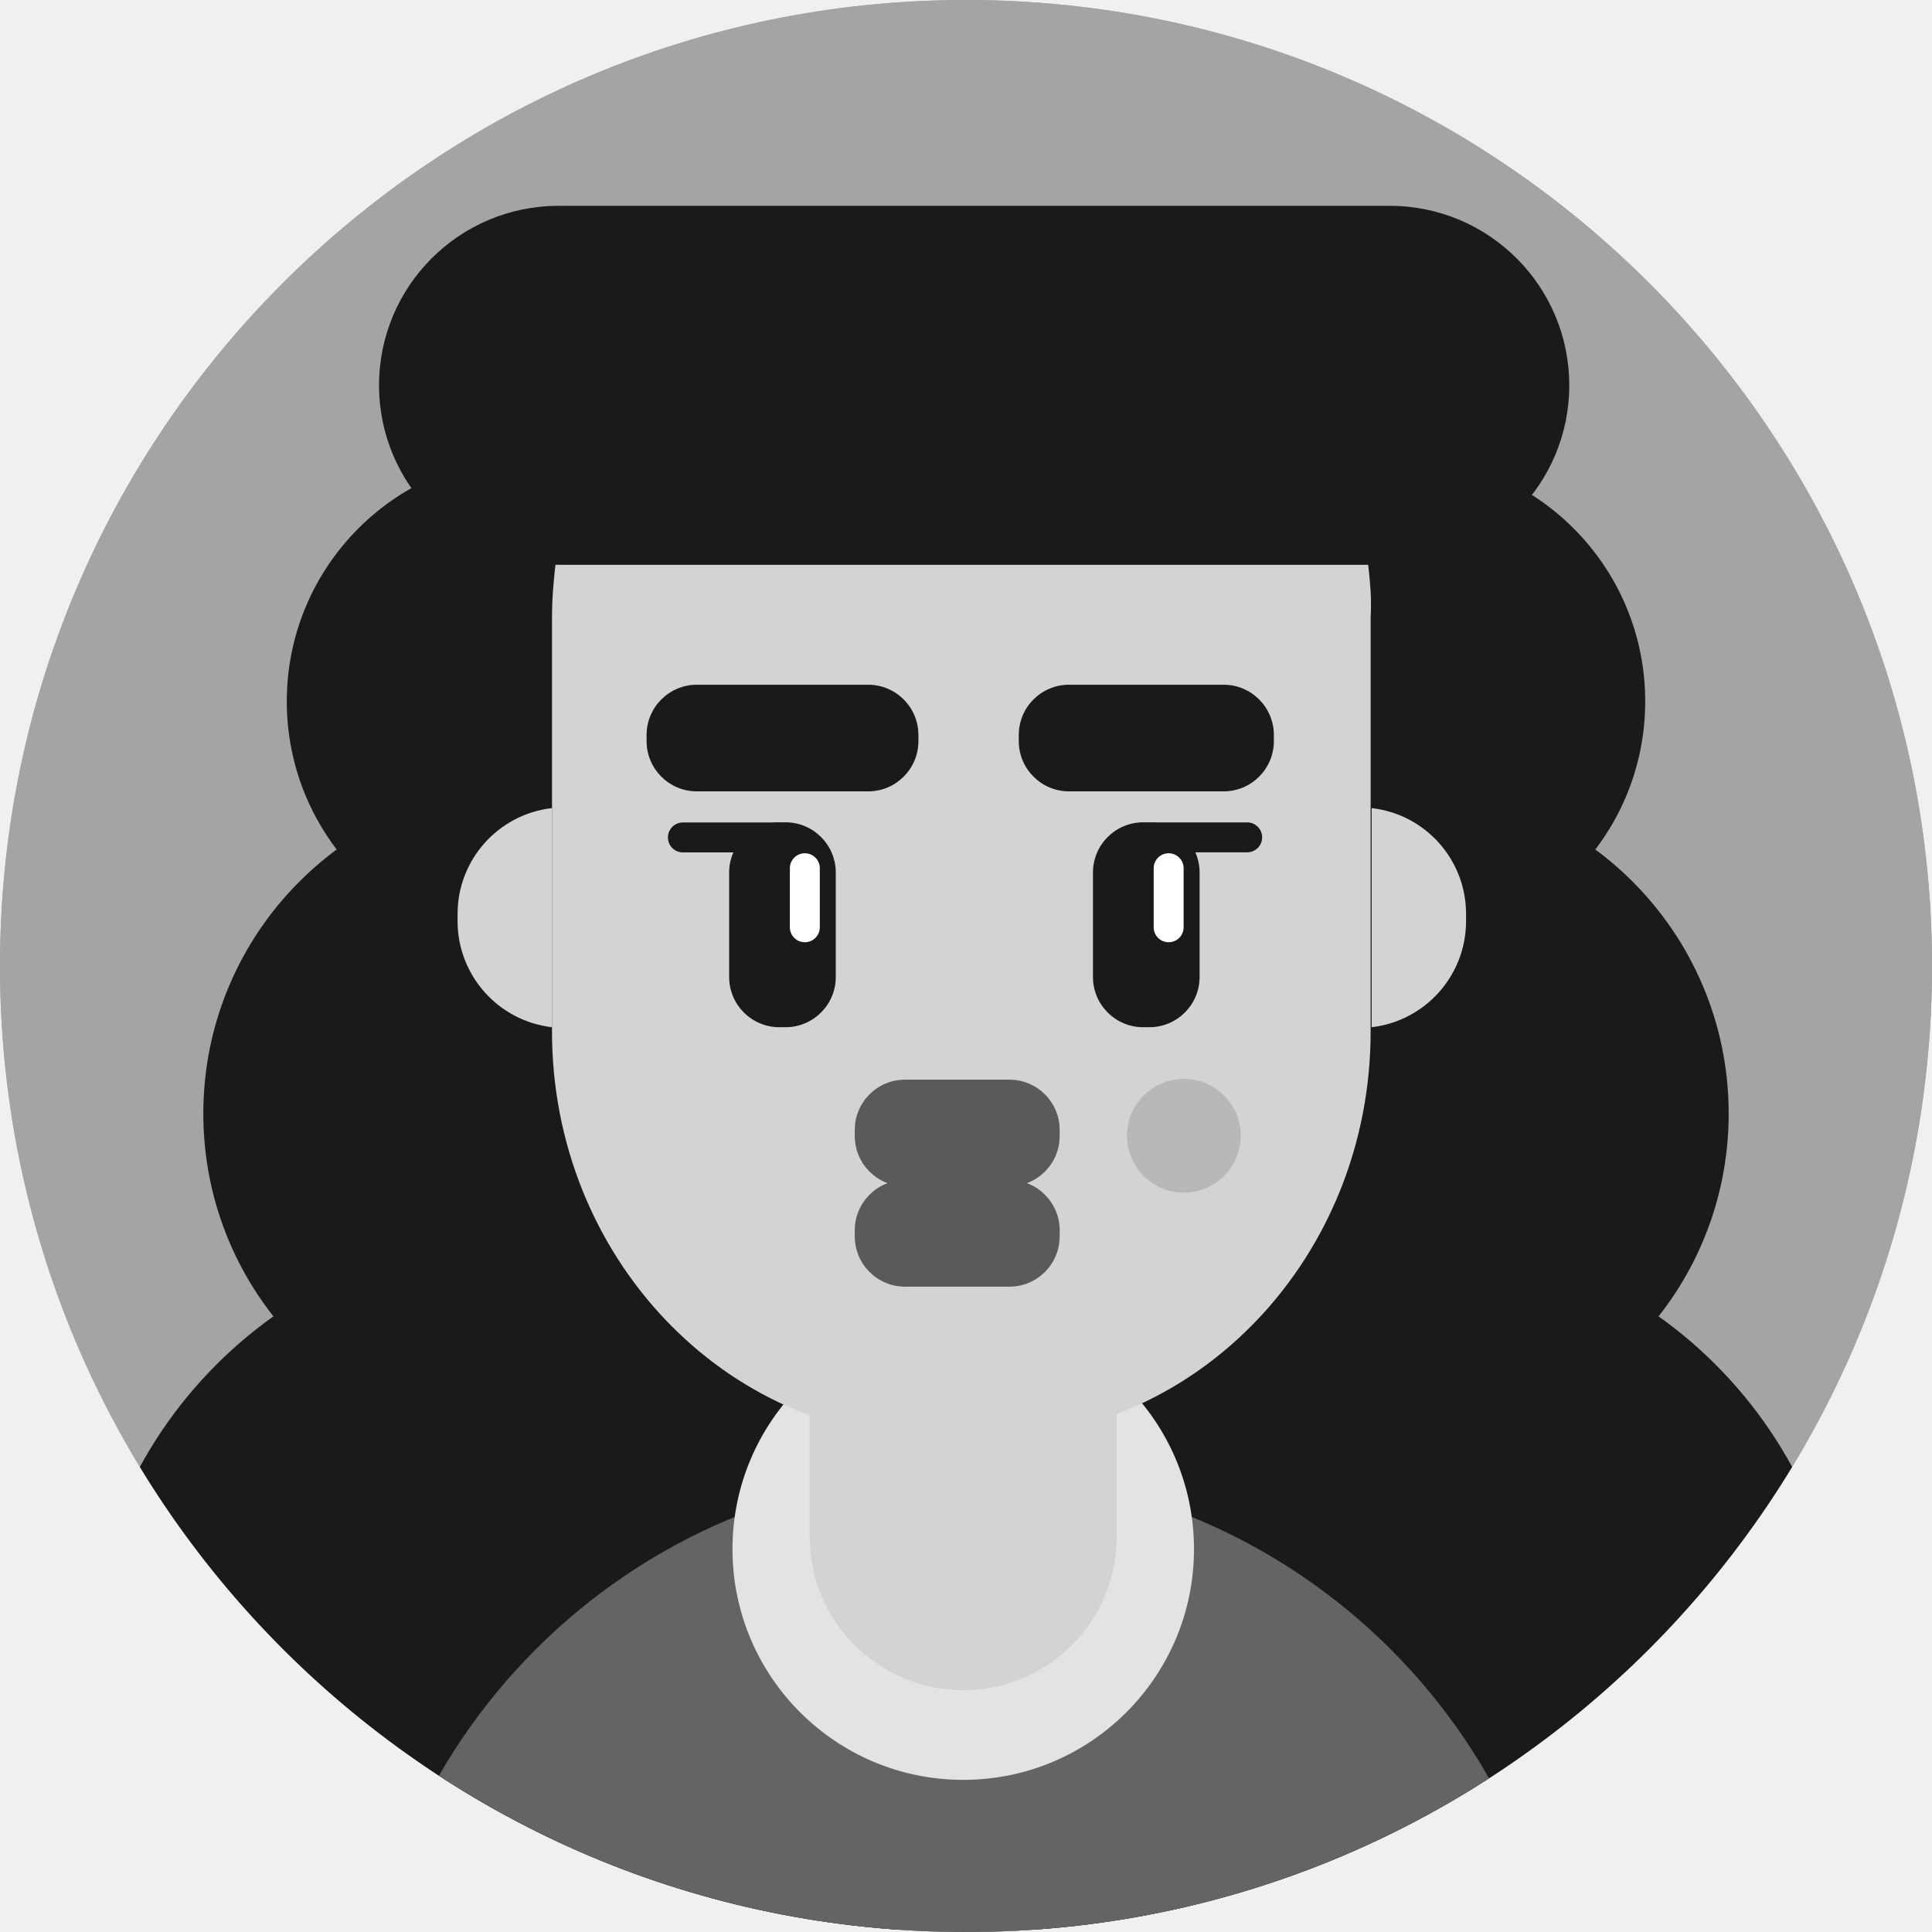
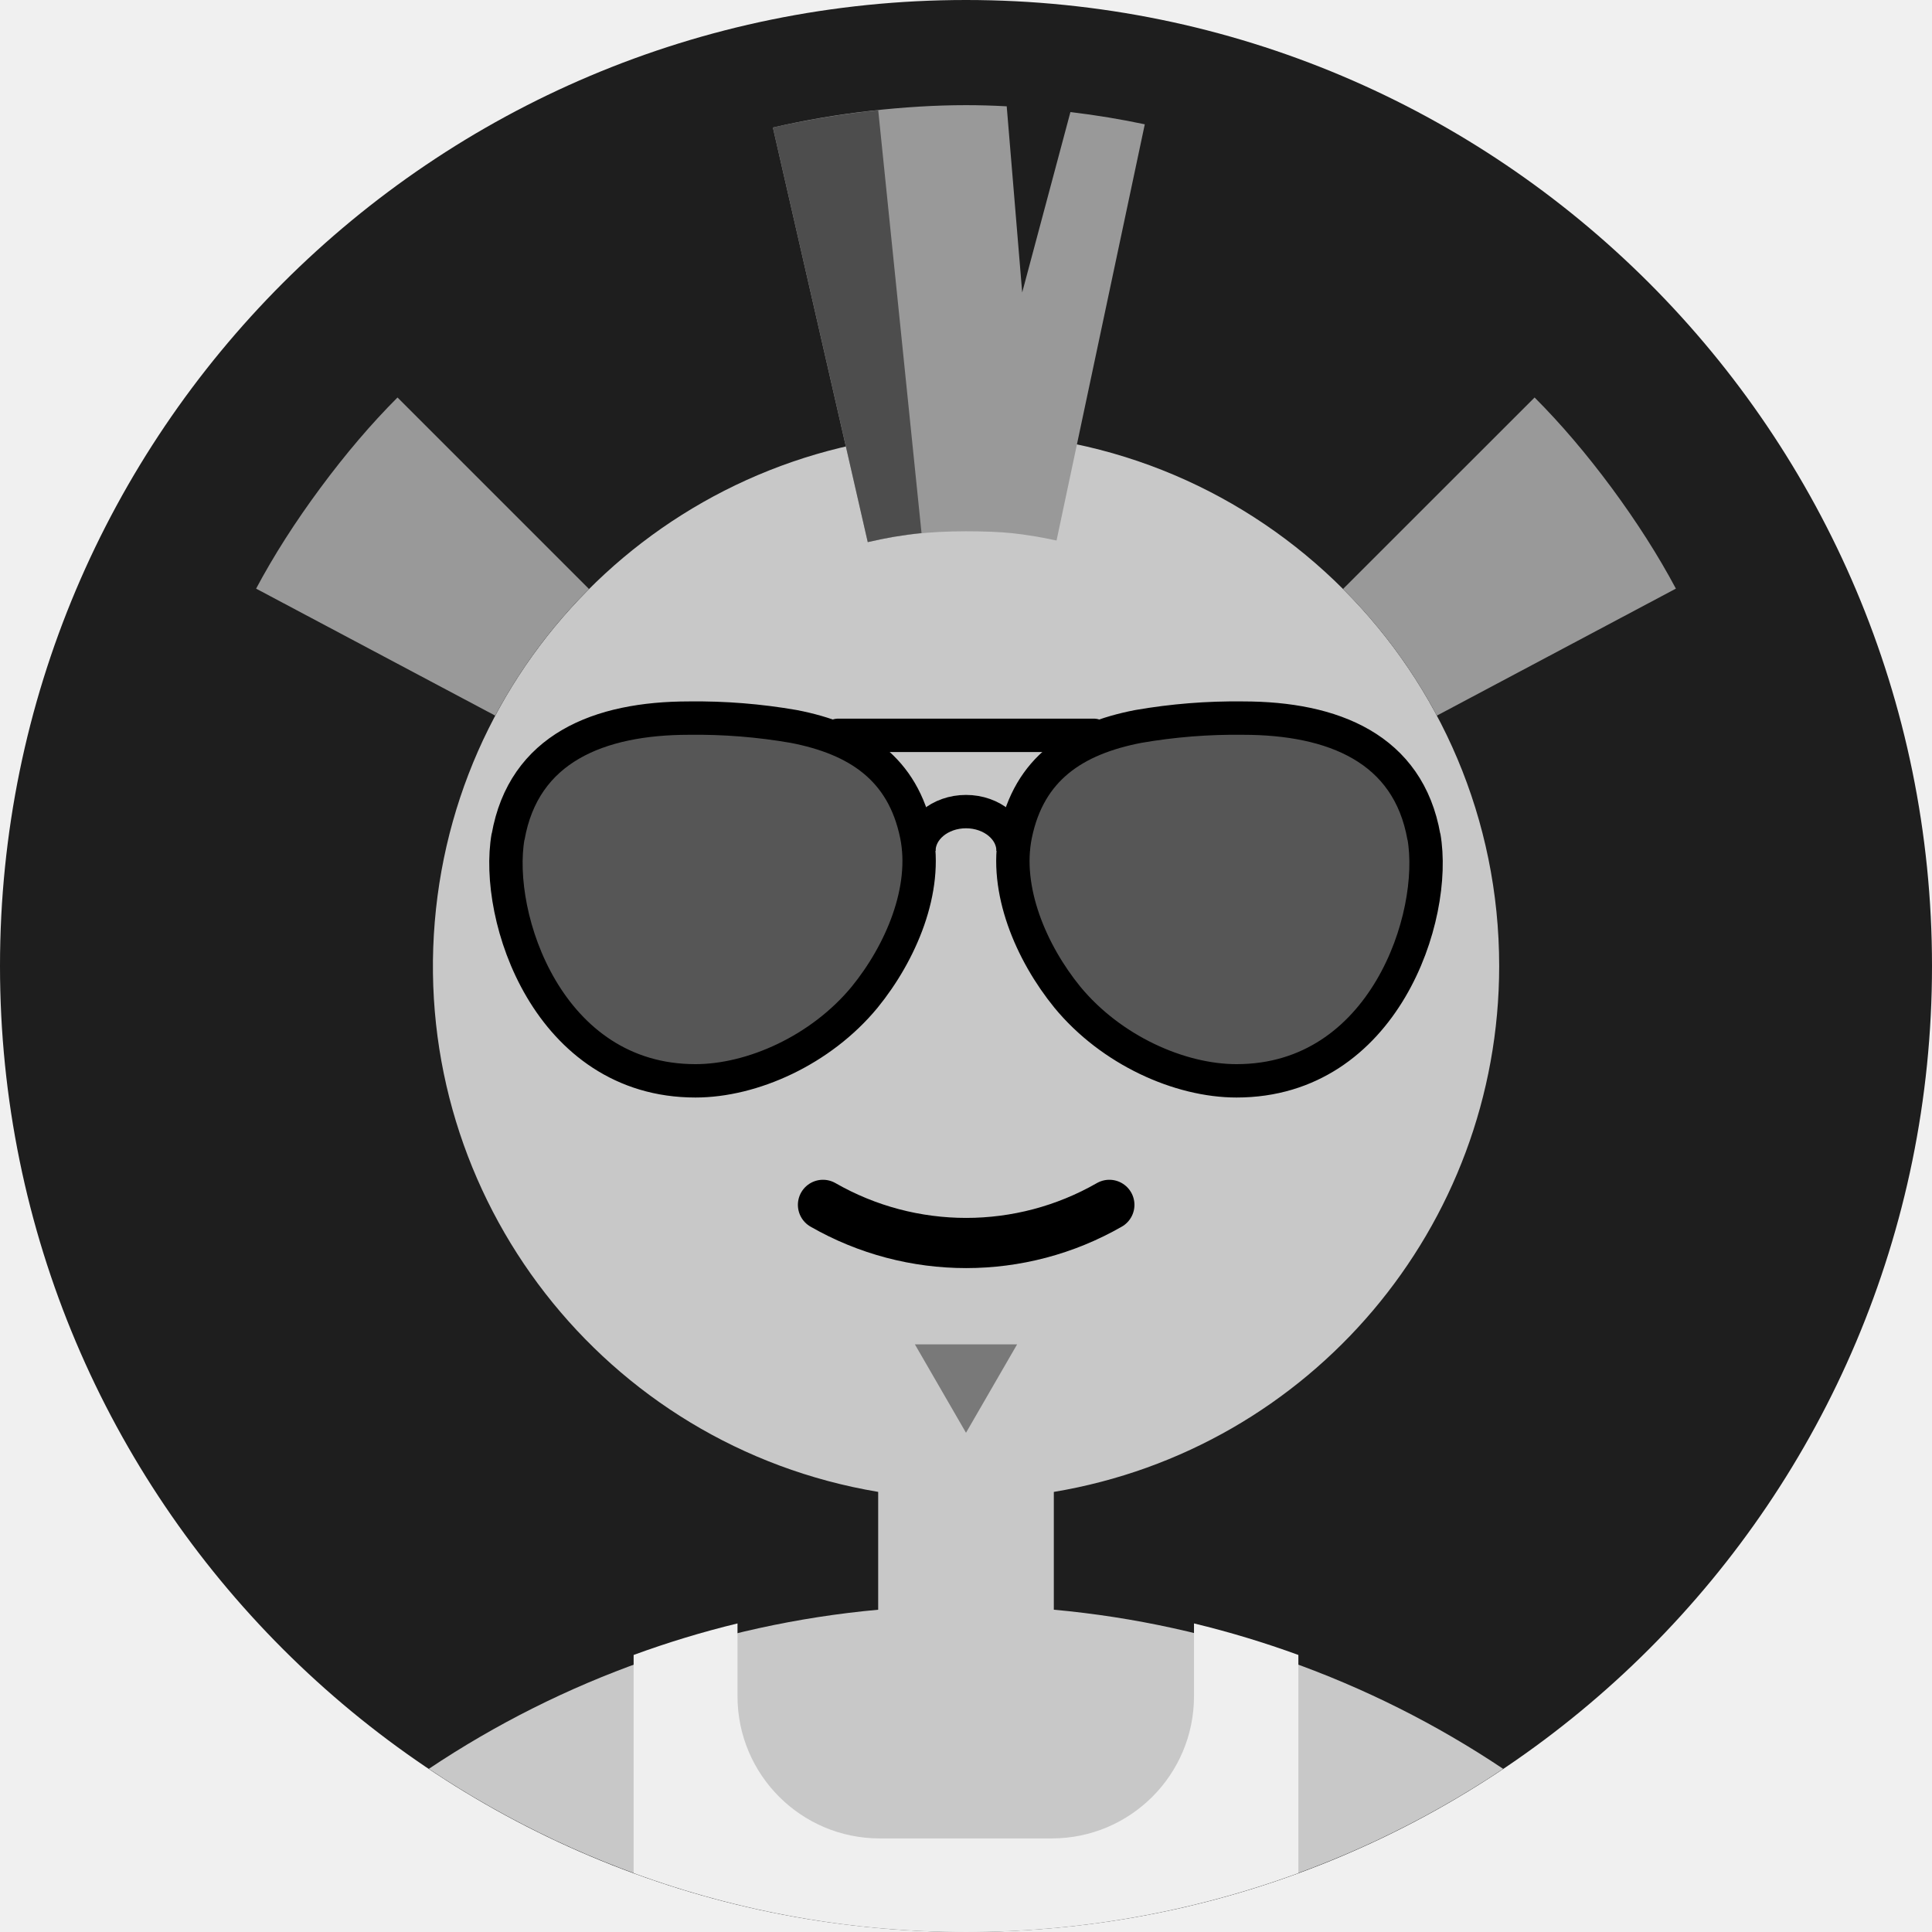
- <svg xmlns="http://www.w3.org/2000/svg" id="FINAL_AVATARS" data-name="FINAL AVATARS" viewBox="0 0 231 231">
-   <defs>
-     <style>.cls-1,.cls-8{fill:none;}.cls-1{clip-rule:evenodd;}.cls-2{clip-path:url(#clip-path);}.cls-3{fill:#a4a4a4;}.cls-3,.cls-4,.cls-5,.cls-6{fill-rule:evenodd;}.cls-12,.cls-4{fill:#d3d3d3;}.cls-13,.cls-5{fill:#fff;}.cls-5,.cls-8{stroke:#1a1a1a;stroke-linecap:round;stroke-linejoin:round;}.cls-5{stroke-width:3px;}.cls-11,.cls-6{fill:#646464;}.cls-7{fill:#e3e3e3;}.cls-8{stroke-width:5px;}.cls-9{fill:#1a1a1a;}.cls-10{fill:#b3b3b3;}.cls-14{fill:#5a5a5a;}.cls-15{fill:#b8b8b8;}</style>
-     <clipPath id="clip-path">
-       <path class="cls-1" d="M115.5,0A115.5,115.5,0,1,1,0,115.5,115.5,115.5,0,0,1,115.5,0Z" />
-     </clipPath>
+ <svg xmlns="http://www.w3.org/2000/svg" id="punk" version="1.1" viewBox="0 0 231 231">
+   <style id="style859" />
+   <defs id="defs2">
+     <pattern id="EMFhbasepattern" patternUnits="userSpaceOnUse" width="6" height="6" x="0" y="0" />
+     <pattern id="EMFhbasepattern-6" patternUnits="userSpaceOnUse" width="6" height="6" x="0" y="0" />
  </defs>
-   <g class="cls-2">
-     <path class="cls-3" d="M115.5,0A115.5,115.5,0,1,1,0,115.5,115.5,115.5,0,0,1,115.5,0Z" />
-     <path class="cls-4" d="M115.5,51.75A63.75,63.75,0,1,1,51.75,115.5,63.75,63.75,0,0,1,115.5,51.75Z" />
-     <path class="cls-4" d="M105,166.5h21v26a116.53,116.53,0,0,1,15.75,2.5l13.12,22.72a109.85,109.85,0,0,1-78.74,0L89.25,195A116.6,116.6,0,0,1,105,192.47v-26Z" />
-     <path class="cls-5" d="M127.84,146.73c-2.24,8.93-6.92,15.08-12.34,15.08s-10.1-6.15-12.34-15.08Z" />
-     <path class="cls-6" d="M115.5,231a115,115,0,0,0,64.23-19.5,114.79,114.79,0,0,0-38-16.5l-2.41-9A125.19,125.19,0,0,0,126,183.72v8.75q3.52.32,7,.84l-17.5,17.48L98,193.31q3.45-.52,7-.84v-8.75A125.55,125.55,0,0,0,91.66,186l-2.41,9a114.79,114.79,0,0,0-38,16.5A114.94,114.94,0,0,0,115.5,231Z" />
-     <path class="cls-7" d="M133,193.33,96.79,229.49l-2.4-.42L130.5,193Z" />
-     <path class="cls-8" d="M129.31,114.14l20-5.37m-47.66,5.37-20-5.37" />
-     <path class="cls-9" d="M169.65,91c3.14,11.94,4.94,36.48-3.41,58.21l5.13,3.12c10-15.2,15-39.17,13.94-61.33Z" />
-     <path class="cls-9" d="M45.08,91c-.88,4.93-.87,15-.15,21.75,2.13,20,16.67,42.5,16.67,42.5l5.74-4.43s-13.25-31.35-6.06-52.75c.52-1.55,1-2.92,1.35-4.18Z" />
-     <path class="cls-9" d="M117,3.49c-8.21-.2-19.13,7.93-18.49,9.35,1.62,3.62,11.17,22.55,11.88,24h10.15c2.61-6.31,11.32-26.53,11.32-26.53s-4.14-4.14-12.41-6.44A10.34,10.34,0,0,0,117,3.49Z" />
-     <path class="cls-9" d="M116,4.54a25.36,25.36,0,0,0-9.22,1.72A23,23,0,0,0,94,18.5h0a20.31,20.31,0,0,0-.58,13.85,21.1,21.1,0,0,0,3.16,6.1h38.89a21.92,21.92,0,0,0,1.88-3,20.4,20.4,0,0,0,.67-17,22.92,22.92,0,0,0-12.8-12.22A25.34,25.34,0,0,0,116,4.54Z" />
-     <path class="cls-10" d="M92.51,28.12a20.45,20.45,0,0,0,.86,4.24A22,22,0,0,0,102,43.71a25.14,25.14,0,0,0,28.52-.43,22.21,22.21,0,0,0,6.77-7.84,20.37,20.37,0,0,0,2.12-7.52c-15-2.64-31.42-3.46-46.91.21Z" />
-     <path class="cls-9" d="M34.43,90.63C49.14,94.71,57.11,97,79.68,98.06c2.53-18.19,4.67-28.68,10-38.36,3.21,13.41,3.84,25.22,2.91,42.26l11.18-.23c1.47-11.89,3.89-29.22,2.16-42C116.37,72.34,117.32,83.33,119,99.43c30.17-.76,59.8-4.51,77.84-10.13-10.76-38.61-41.47-55.66-80.38-56.1C78.31,32.75,42,55.6,34.43,90.63Z" />
-     <path class="cls-3" d="M115.5,0A115.5,115.5,0,1,1,0,115.5,115.5,115.5,0,0,1,115.5,0Z" />
-     <circle class="cls-9" cx="63.55" cy="133.15" r="39.24" />
-     <circle class="cls-9" cx="63.55" cy="200.83" r="53.28" />
-     <circle class="cls-9" cx="63.55" cy="83.86" r="29.26" />
-     <circle class="cls-9" cx="167.45" cy="133.15" r="39.24" />
-     <circle class="cls-9" cx="167.45" cy="200.83" r="53.28" />
-     <circle class="cls-9" cx="167.45" cy="83.86" r="29.26" />
-     <circle class="cls-11" cx="115.17" cy="248.31" r="72.28" />
-     <circle class="cls-7" cx="115.17" cy="185.22" r="27.59" />
-     <rect class="cls-12" x="96.81" y="139.13" width="36.71" height="62.96" rx="18.35" />
-     <path class="cls-12" d="M163.8,69.64c-2-24.86-21.79-44.39-45.86-44.39h-5.88C88,25.25,68.23,44.76,66.2,69.64Q66,71.74,66,73.87v49.47c0,26.84,20.61,48.61,46,48.61h5.88c25.41,0,46-21.75,46-48.61V73.87Q164,71.74,163.8,69.64Z" />
-     <rect class="cls-9" x="45.32" y="24.61" width="142.31" height="42.92" rx="21.46" />
-     <path class="cls-12" d="M164,96.62v26.2a12.77,12.77,0,0,0,11.29-12.68v-.85A12.73,12.73,0,0,0,164,96.62Z" />
-     <path class="cls-12" d="M66,96.62v26.2a12.77,12.77,0,0,1-11.29-12.68v-.85A12.74,12.74,0,0,1,66,96.62Z" />
-     <rect class="cls-9" x="87.18" y="98.32" width="12.75" height="24.5" rx="6.01" />
-     <rect class="cls-13" x="94.44" y="102.02" width="3.58" height="10.64" rx="1.79" />
-     <rect class="cls-14" x="102.2" y="129.09" width="24.5" height="12.75" rx="6.01" />
-     <rect class="cls-14" x="102.2" y="141.09" width="24.5" height="12.75" rx="6.01" />
-     <rect class="cls-9" x="77.31" y="81.87" width="32.5" height="12.75" rx="6.01" />
-     <rect class="cls-9" x="141.8" y="92.81" width="3.58" height="14.64" rx="1.79" transform="translate(43.46 243.71) rotate(-90)" />
-     <rect class="cls-9" x="130.68" y="98.32" width="12.75" height="24.5" rx="6.01" />
-     <rect class="cls-13" x="137.94" y="102.02" width="3.58" height="10.64" rx="1.79" />
-     <rect class="cls-9" x="85.38" y="92.81" width="3.58" height="14.64" rx="1.79" transform="translate(-12.95 187.3) rotate(-90)" />
-     <rect class="cls-9" x="121.81" y="81.87" width="30.5" height="12.75" rx="6.01" />
-     <circle class="cls-15" cx="141.55" cy="135.8" r="6.8" />
-   </g>
+   <path class="env" style="fill:#1e1e1e;fill-rule:evenodd" d="M 115.5,0 A 115.5,115.5 0 1 1 0,115.5 115.5,115.5 0 0 1 115.5,0 Z" id="path5" />
+   <path class="body" style="fill:#c8c8c8;stroke-width:1.432;" d="M 115.5 51.75 A 63.75 63.75 0 0 0 105 178.377 L 105 192.467 A 115.5 115.5 0 0 0 51.271 211.494 A 115.5 115.5 0 0 0 179.729 211.494 A 115.5 115.5 0 0 0 126 192.465 L 126 178.381 A 63.75 63.75 0 0 0 179.25 115.5 A 63.75 63.75 0 0 0 115.6 51.75 A 63.75 63.75 0 0 0 115.5 51.75 z " id="path7" />
+   <path id="path9" style="fill:#efefef" d="M 88.18 194.105 C 83.972 195.126 79.825 196.385 75.76 197.875 L 75.76 223.947 A 115.5 115.5 0 0 0 155.24 223.947 L 155.24 197.875 C 151.154 196.385 146.987 195.126 142.76 194.105 L 142.76 202.811 C 142.76 212.199 135.149 219.811 125.76 219.811 L 105.18 219.811 C 95.791 219.811 88.18 212.199 88.18 202.811 L 88.18 194.105 z " class="clothes" />
+   <polygon class="mouth" style="fill:#797979;" points="121.61,160.74 109.39,160.74 115.5,171.31 " id="polygon11" />
+   <path class="mouth" style="fill:none;stroke:#000000;stroke-width:6px;stroke-linecap:round;stroke-linejoin:round" d="m 132.64,144.06 a 34.42,34.42 0 0 1 -34.24,0" id="path13" />
+   <path class="eyes" style="fill:#565656;stroke:#000000;stroke-width:3.99px;" d="m 170.25,100 c 1.69,9.62 -4.79,29.23 -22.4,29.23 -6.81,0 -15,-3.66 -20.23,-10 -4.34,-5.33 -7.56,-12.87 -6.2,-19.45 1.63,-7.89 7.07,-11.45 14.67,-12.92 a 68.16,68.16 0 0 1 12.52,-1 c 10.77,0 19.78,3.61 21.64,14.22 z" id="path29" />
+   <path class="eyes" style="fill:#565656;stroke:#000000;stroke-width:3.99px;" d="m 60.75,100 c -1.69,9.62 4.79,29.23 22.4,29.23 6.81,0 15,-3.66 20.23,-10 4.34,-5.33 7.56,-12.87 6.2,-19.45 -1.63,-7.89 -7.07,-11.45 -14.67,-12.92 a 68.16,68.16 0 0 0 -12.52,-1 c -10.77,0 -19.78,3.61 -21.64,14.22 z" id="path31" />
+   <line class="eyes" style="fill:none;stroke:#000;stroke-linecap:round;stroke-linejoin:round;stroke-width:3.99px;" y2="87.92" x2="130.8" y1="87.92" x1="100.2" id="line33" />
+   <path class="eyes" style="fill:none;stroke:#000000;stroke-width:3.99px;" d="m 109.87,101.73 c 0,-2.59 2.52,-4.69 5.63,-4.69 3.11,0 5.63,2.1 5.63,4.69" id="path35" />
+   <path style="fill:#999999;fill-opacity:1;fill-rule:nonzero;stroke:none;stroke-width:0.283" d="m 30.622,70.381 c 2.097,-3.937 4.665,-7.96 7.682,-12.037 3.017,-4.076 6.099,-7.693 9.223,-10.817 L 70.423,70.423 C 65.983,74.864 62.196,79.967 59.21,85.563 Z" id="path84" class="top" />
+   <path style="fill:#999999;fill-opacity:1;fill-rule:nonzero;stroke:none;stroke-width:0.283" d="m 160.577,70.423 22.907,-22.897 c 3.124,3.124 6.206,6.741 9.223,10.817 3.007,4.076 5.574,8.099 7.671,12.037 L 171.8,85.563 C 168.815,79.967 165.028,74.874 160.577,70.423 Z" id="path86" class="top" />
+   <path style="fill:#999999;fill-opacity:1;fill-rule:nonzero;stroke:none;stroke-width:0.283" d="m 92.411,15.247 c 3.82,-0.877 7.671,-1.541 11.534,-1.979 4.076,-0.46 7.928,-0.695 11.555,-0.695 1.53,0 3.156,0.043 4.868,0.139 l 1.851,22.255 5.767,-21.57 c 3.103,0.374 6.067,0.867 8.891,1.466 l -10.55,49.763 c -1.926,-0.417 -3.702,-0.706 -5.318,-0.877 -1.423,-0.15 -3.263,-0.225 -5.51,-0.225 -2.236,0 -4.237,0.107 -5.981,0.3 -1.947,0.225 -3.873,0.556 -5.767,0.995 z" id="path88" class="top" />
+   <path style="fill:#4d4d4d;fill-opacity:1;fill-rule:nonzero;stroke:none;stroke-width:0.283" d="m 92.411,15.247 c 1.915,-0.439 4.023,-0.845 6.323,-1.23 2.065,-0.342 4.151,-0.621 6.27,-0.845 l 5.179,50.565 c -1.091,0.107 -2.183,0.257 -3.295,0.439 -0.867,0.15 -1.915,0.364 -3.135,0.642 z" id="path90" class="top" />
</svg>
